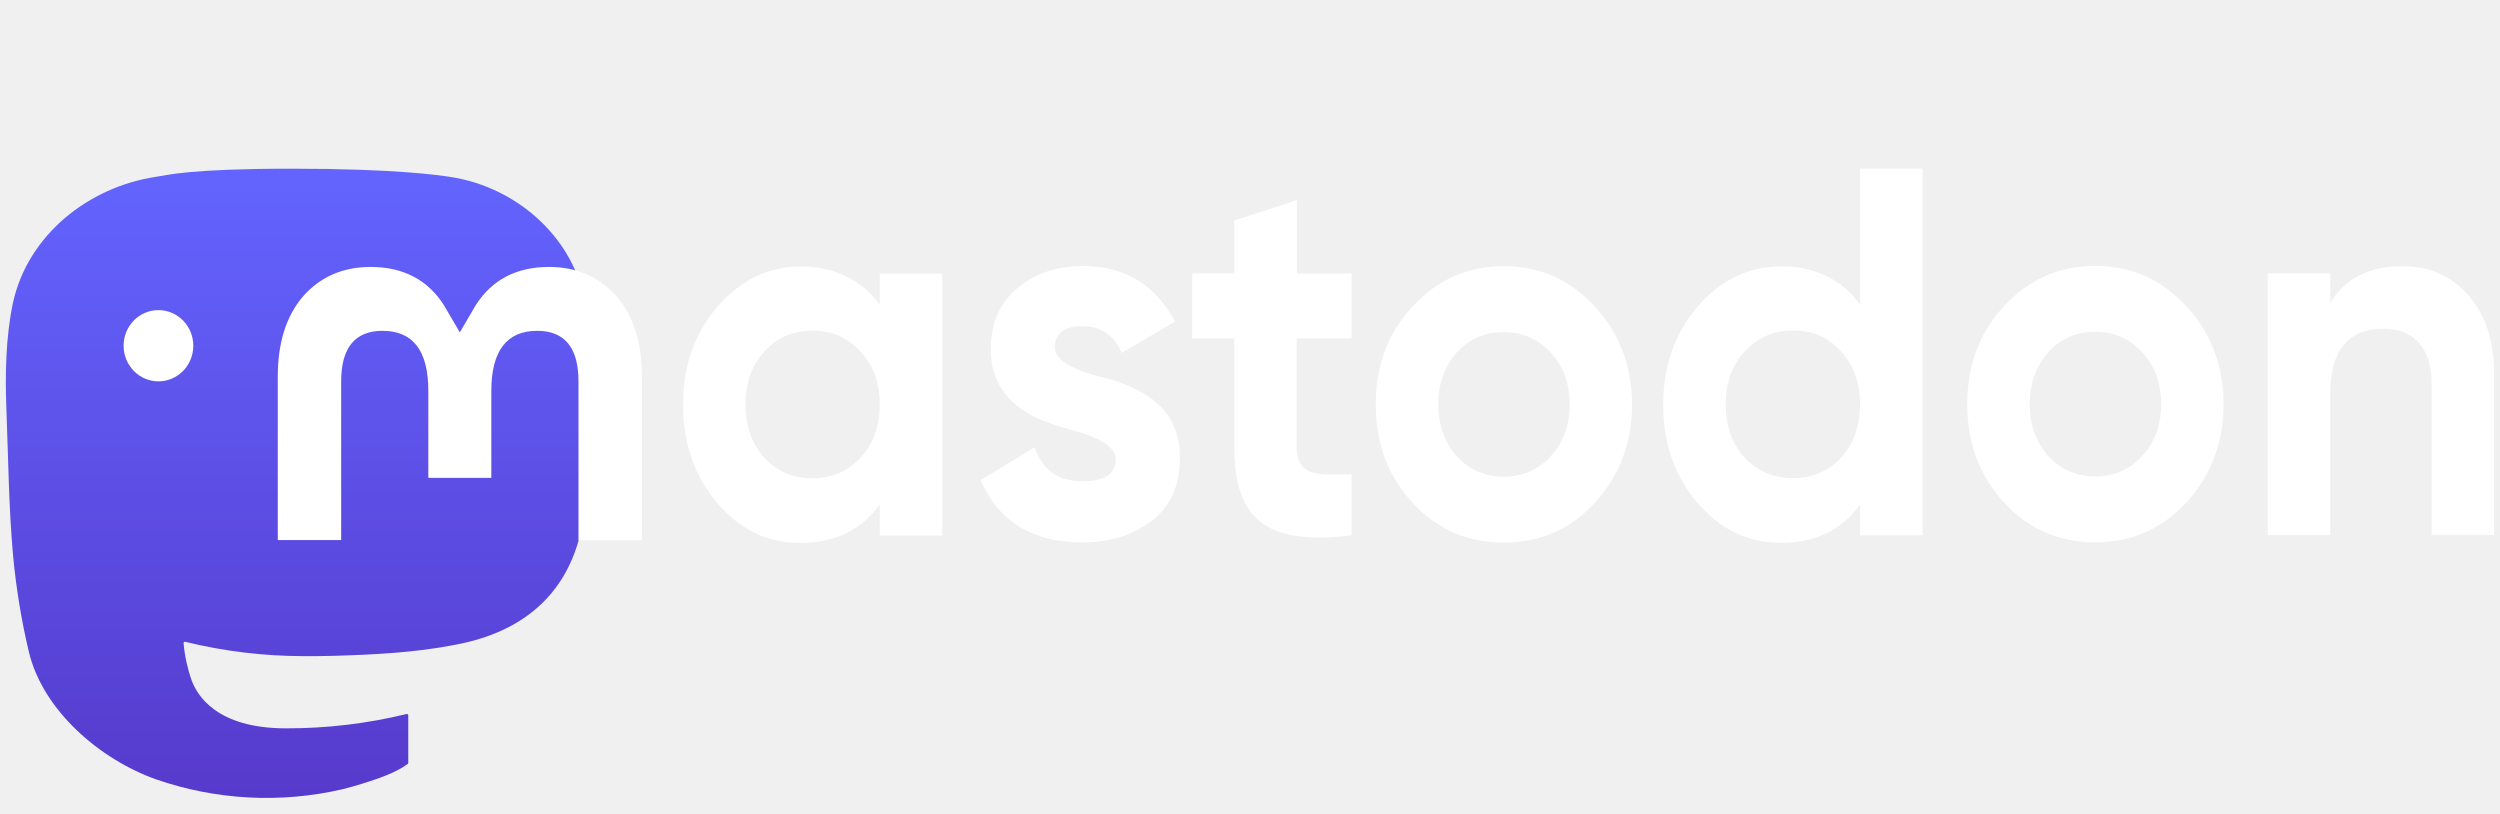
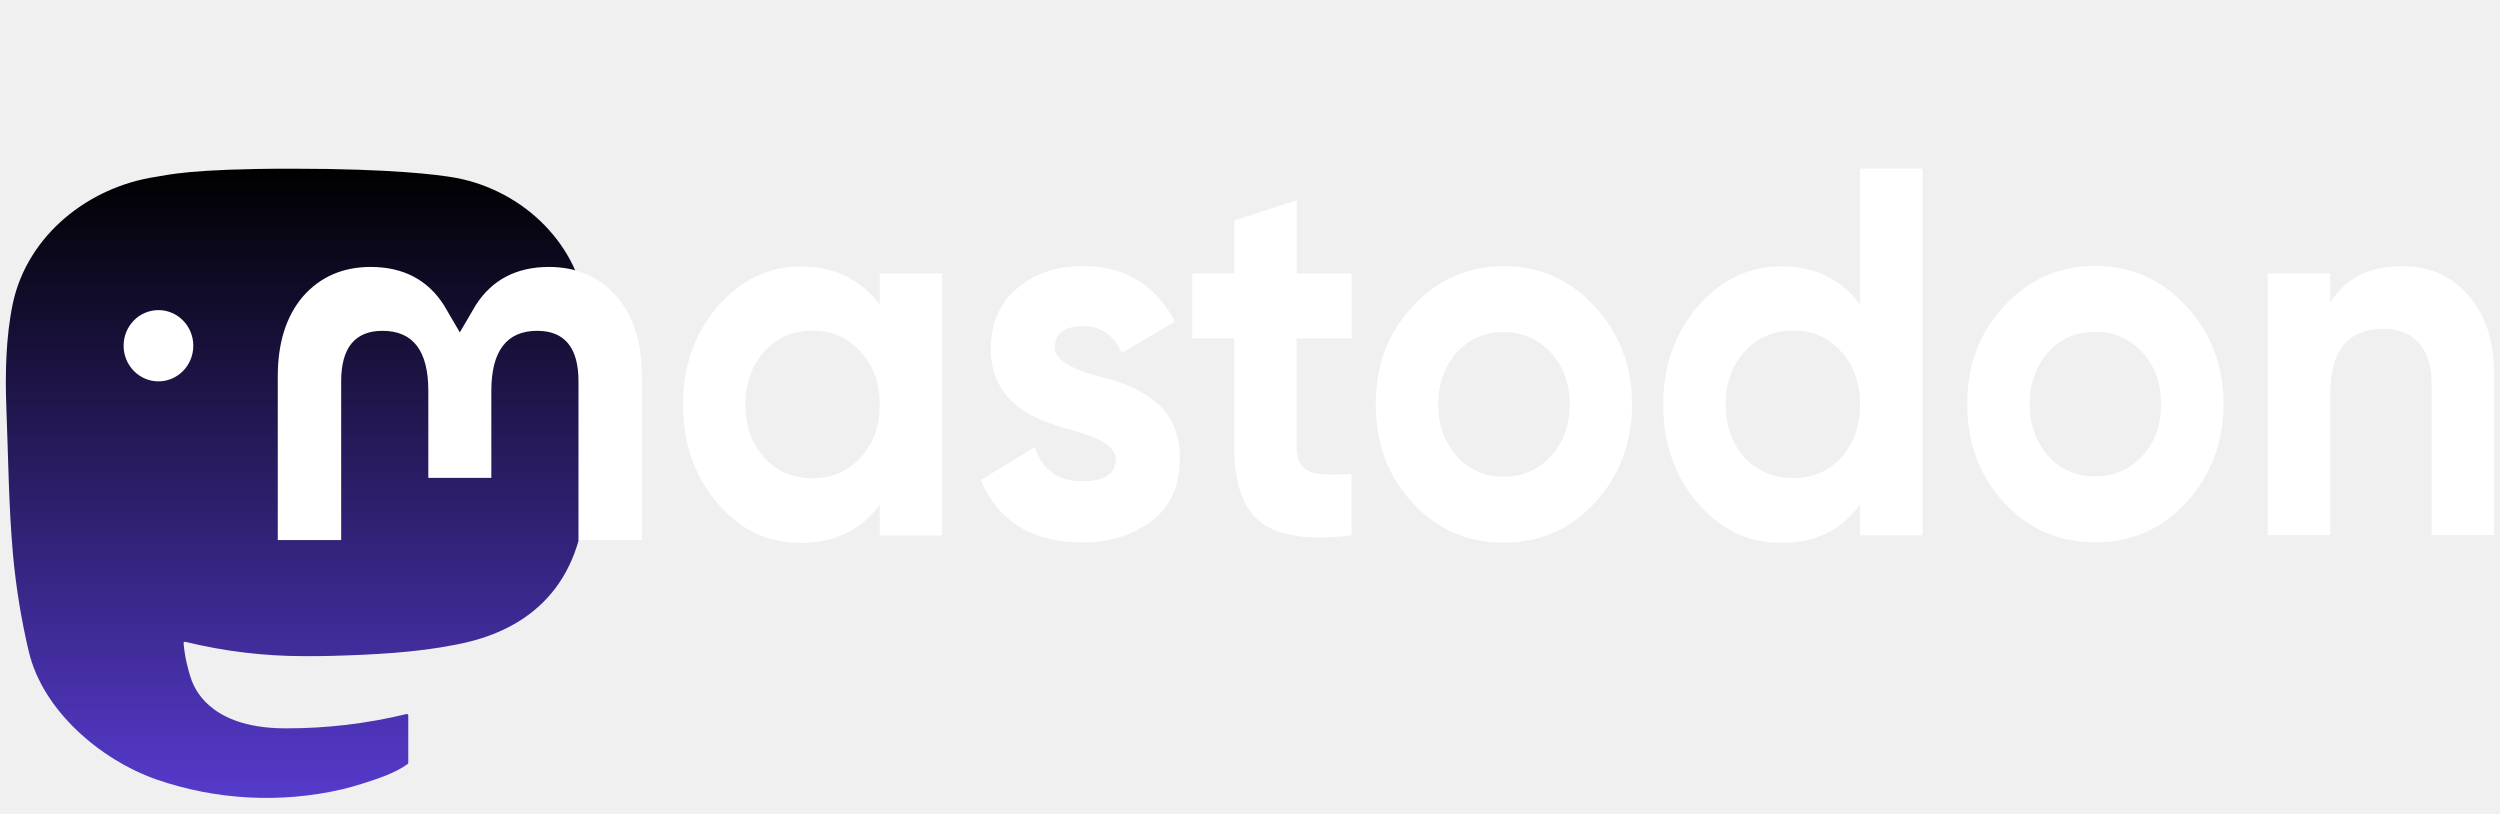
<svg xmlns="http://www.w3.org/2000/svg" width="430" height="140" viewBox="0 0 430 140" fill="none">
  <path d="M100.747 52.973C99.203 41.353 89.204 32.18 77.366 30.415C75.363 30.115 67.793 29.016 50.258 29.016H50.126C32.574 29.016 28.814 30.115 26.811 30.415C15.285 32.146 4.776 40.37 2.215 52.141C1 57.934 0.869 64.361 1.098 70.254C1.427 78.711 1.492 87.135 2.248 95.559C2.773 101.153 3.676 106.697 4.973 112.157C7.403 122.246 17.222 130.637 26.844 134.05C37.139 137.613 48.222 138.212 58.828 135.765C59.994 135.482 61.144 135.165 62.293 134.799C64.871 133.967 67.892 133.034 70.125 131.403C70.158 131.386 70.174 131.353 70.191 131.32C70.207 131.286 70.223 131.253 70.223 131.203V123.045C70.223 123.045 70.223 122.979 70.191 122.946C70.191 122.912 70.158 122.879 70.125 122.862C70.092 122.846 70.059 122.829 70.026 122.812C69.993 122.812 69.961 122.812 69.928 122.812C63.13 124.461 56.152 125.293 49.174 125.276C37.139 125.276 33.904 119.483 32.985 117.085C32.246 115.004 31.77 112.823 31.573 110.626C31.573 110.593 31.573 110.559 31.589 110.526C31.589 110.493 31.622 110.459 31.655 110.443C31.687 110.426 31.72 110.409 31.753 110.393H31.868C38.551 112.024 45.414 112.857 52.294 112.857C53.952 112.857 55.594 112.857 57.252 112.807C64.165 112.607 71.455 112.257 78.269 110.909C78.433 110.876 78.614 110.842 78.761 110.809C89.5 108.711 99.712 102.152 100.747 85.537C100.78 84.888 100.878 78.678 100.878 78.012C100.878 75.698 101.617 61.647 100.763 53.007L100.747 52.973Z" fill="url(#paint0_linear_2_2)" />
  <path d="M21.261 59.466C21.261 56.07 23.938 53.34 27.254 53.34C30.571 53.34 33.247 56.087 33.247 59.466C33.247 62.846 30.571 65.593 27.254 65.593C23.938 65.593 21.261 62.846 21.261 59.466Z" fill="white" />
  <path d="M110.418 64.744V92.912H99.499V65.576C99.499 59.816 97.135 56.902 92.389 56.902C87.152 56.902 84.508 60.382 84.508 67.224V82.191H73.672V67.224C73.672 60.349 71.061 56.902 65.79 56.902C61.062 56.902 58.681 59.816 58.681 65.576V92.896H47.778V64.744C47.778 59 49.207 54.422 52.08 51.026C55.052 47.629 58.944 45.914 63.754 45.914C69.337 45.914 73.573 48.112 76.364 52.507L79.09 57.169L81.816 52.507C84.607 48.129 88.827 45.914 94.425 45.914C99.236 45.914 103.128 47.646 106.1 51.026C108.973 54.422 110.401 58.967 110.401 64.744H110.418ZM147.985 78.745C150.251 76.297 151.318 73.267 151.318 69.572C151.318 65.876 150.234 62.812 147.985 60.482C145.818 58.035 143.059 56.869 139.726 56.869C136.393 56.869 133.651 58.035 131.467 60.482C129.3 62.812 128.216 65.876 128.216 69.572C128.216 73.267 129.3 76.331 131.467 78.745C133.635 81.076 136.393 82.258 139.726 82.258C143.059 82.258 145.801 81.092 147.985 78.745V78.745ZM151.318 47.047H162.073V92.097H151.318V86.786C148.067 91.198 143.568 93.379 137.723 93.379C131.878 93.379 127.379 91.131 123.389 86.536C119.465 81.941 117.478 76.264 117.478 69.605C117.478 62.946 119.481 57.352 123.389 52.757C127.395 48.162 132.157 45.831 137.723 45.831C143.289 45.831 148.067 47.996 151.318 52.391V47.08V47.047ZM198.26 68.723C201.43 71.17 203.006 74.583 202.924 78.895C202.924 83.49 201.348 87.102 198.096 89.599C194.846 92.047 190.921 93.295 186.16 93.295C177.572 93.295 171.744 89.683 168.656 82.591L177.984 76.913C179.23 80.776 181.973 82.774 186.16 82.774C190.002 82.774 191.906 81.525 191.906 78.911C191.906 77.013 189.41 75.299 184.32 73.967C182.4 73.434 180.808 72.885 179.576 72.435C177.818 71.719 176.324 70.903 175.076 69.905C171.99 67.457 170.414 64.228 170.414 60.082C170.414 55.67 171.908 52.158 174.912 49.627C178 47.013 181.759 45.765 186.258 45.765C193.433 45.765 198.67 48.911 202.103 55.304L192.941 60.698C191.611 57.635 189.345 56.103 186.258 56.103C183.007 56.103 181.431 57.352 181.431 59.799C181.431 61.697 183.927 63.412 189.017 64.744C192.941 65.643 196.027 66.991 198.26 68.723H198.277H198.26ZM232.446 58.201H223.021V76.947C223.021 79.194 223.858 80.559 225.451 81.175C226.617 81.625 228.949 81.708 232.463 81.542V92.08C225.221 92.979 219.967 92.246 216.881 89.832C213.793 87.502 212.299 83.157 212.299 76.963V58.201H205.058V47.03H212.299V37.94L223.053 34.427V47.047H232.479V58.218H232.463L232.446 58.201ZM266.729 78.478C268.897 76.148 269.979 73.168 269.979 69.555C269.979 65.942 268.897 62.996 266.729 60.632C264.545 58.301 261.885 57.119 258.635 57.119C255.383 57.119 252.723 58.284 250.539 60.632C248.455 63.079 247.371 66.026 247.371 69.555C247.371 73.084 248.455 76.031 250.539 78.478C252.707 80.809 255.383 81.991 258.635 81.991C261.885 81.991 264.545 80.826 266.729 78.478ZM242.971 86.486C238.717 81.891 236.633 76.314 236.633 69.555C236.633 62.796 238.717 57.302 242.971 52.707C247.223 48.112 252.477 45.781 258.635 45.781C264.791 45.781 270.063 48.112 274.298 52.707C278.534 57.302 280.719 62.979 280.719 69.555C280.719 76.131 278.534 81.891 274.298 86.486C270.045 91.081 264.874 93.329 258.635 93.329C252.395 93.329 247.207 91.081 242.971 86.486ZM316.675 78.728C318.843 76.281 319.927 73.251 319.927 69.555C319.927 65.859 318.843 62.796 316.675 60.465C314.509 58.018 311.751 56.852 308.417 56.852C305.085 56.852 302.325 58.018 300.077 60.465C297.909 62.796 296.825 65.859 296.825 69.555C296.825 73.251 297.909 76.314 300.077 78.728C302.342 81.059 305.167 82.241 308.417 82.241C311.669 82.241 314.493 81.076 316.675 78.728ZM319.927 29H330.681V92.08H319.927V86.769C316.759 91.181 312.259 93.362 306.415 93.362C300.569 93.362 296.005 91.114 291.981 86.519C288.057 81.925 286.071 76.248 286.071 69.588C286.071 62.929 288.073 57.335 291.981 52.74C295.971 48.145 300.815 45.815 306.415 45.815C312.013 45.815 316.759 47.979 319.927 52.374V29.017V29ZM368.462 78.428C370.63 76.098 371.714 73.118 371.714 69.505C371.714 65.892 370.63 62.946 368.462 60.582C366.296 58.251 363.636 57.069 360.368 57.069C357.101 57.069 354.458 58.234 352.273 60.582C350.187 63.029 349.103 65.976 349.103 69.505C349.103 73.034 350.187 75.981 352.273 78.428C354.441 80.759 357.117 81.941 360.368 81.941C363.619 81.941 366.279 80.776 368.462 78.428V78.428ZM344.704 86.436C340.468 81.841 338.366 76.264 338.366 69.505C338.366 62.746 340.452 57.252 344.704 52.657C348.956 48.062 354.21 45.731 360.368 45.731C366.525 45.731 371.796 48.062 376.031 52.657C380.283 57.252 382.451 62.929 382.451 69.505C382.451 76.081 380.283 81.841 376.031 86.436C371.779 91.031 366.607 93.279 360.368 93.279C354.128 93.279 348.939 91.031 344.704 86.436ZM428.984 64.361V92.03H418.23V65.809C418.23 62.829 417.49 60.582 415.963 58.884C414.551 57.352 412.547 56.553 409.97 56.553C403.896 56.553 400.808 60.249 400.808 67.724V92.047H390.054V47.03H400.808V52.091C403.386 47.862 407.49 45.781 413.221 45.781C417.801 45.781 421.562 47.396 424.486 50.726C427.49 54.056 428.984 58.567 428.984 64.411" fill="white" />
  <defs>
    <linearGradient id="paint0_linear_2_2" x1="51.078" y1="29.016" x2="51.078" y2="137.23" gradientUnits="userSpaceOnUse">
-       <stop stop-color="#6364FF" />
+       <stop stop-color="currentColor" />
      <stop offset="1" stop-color="#563ACC" />
    </linearGradient>
  </defs>
</svg>
